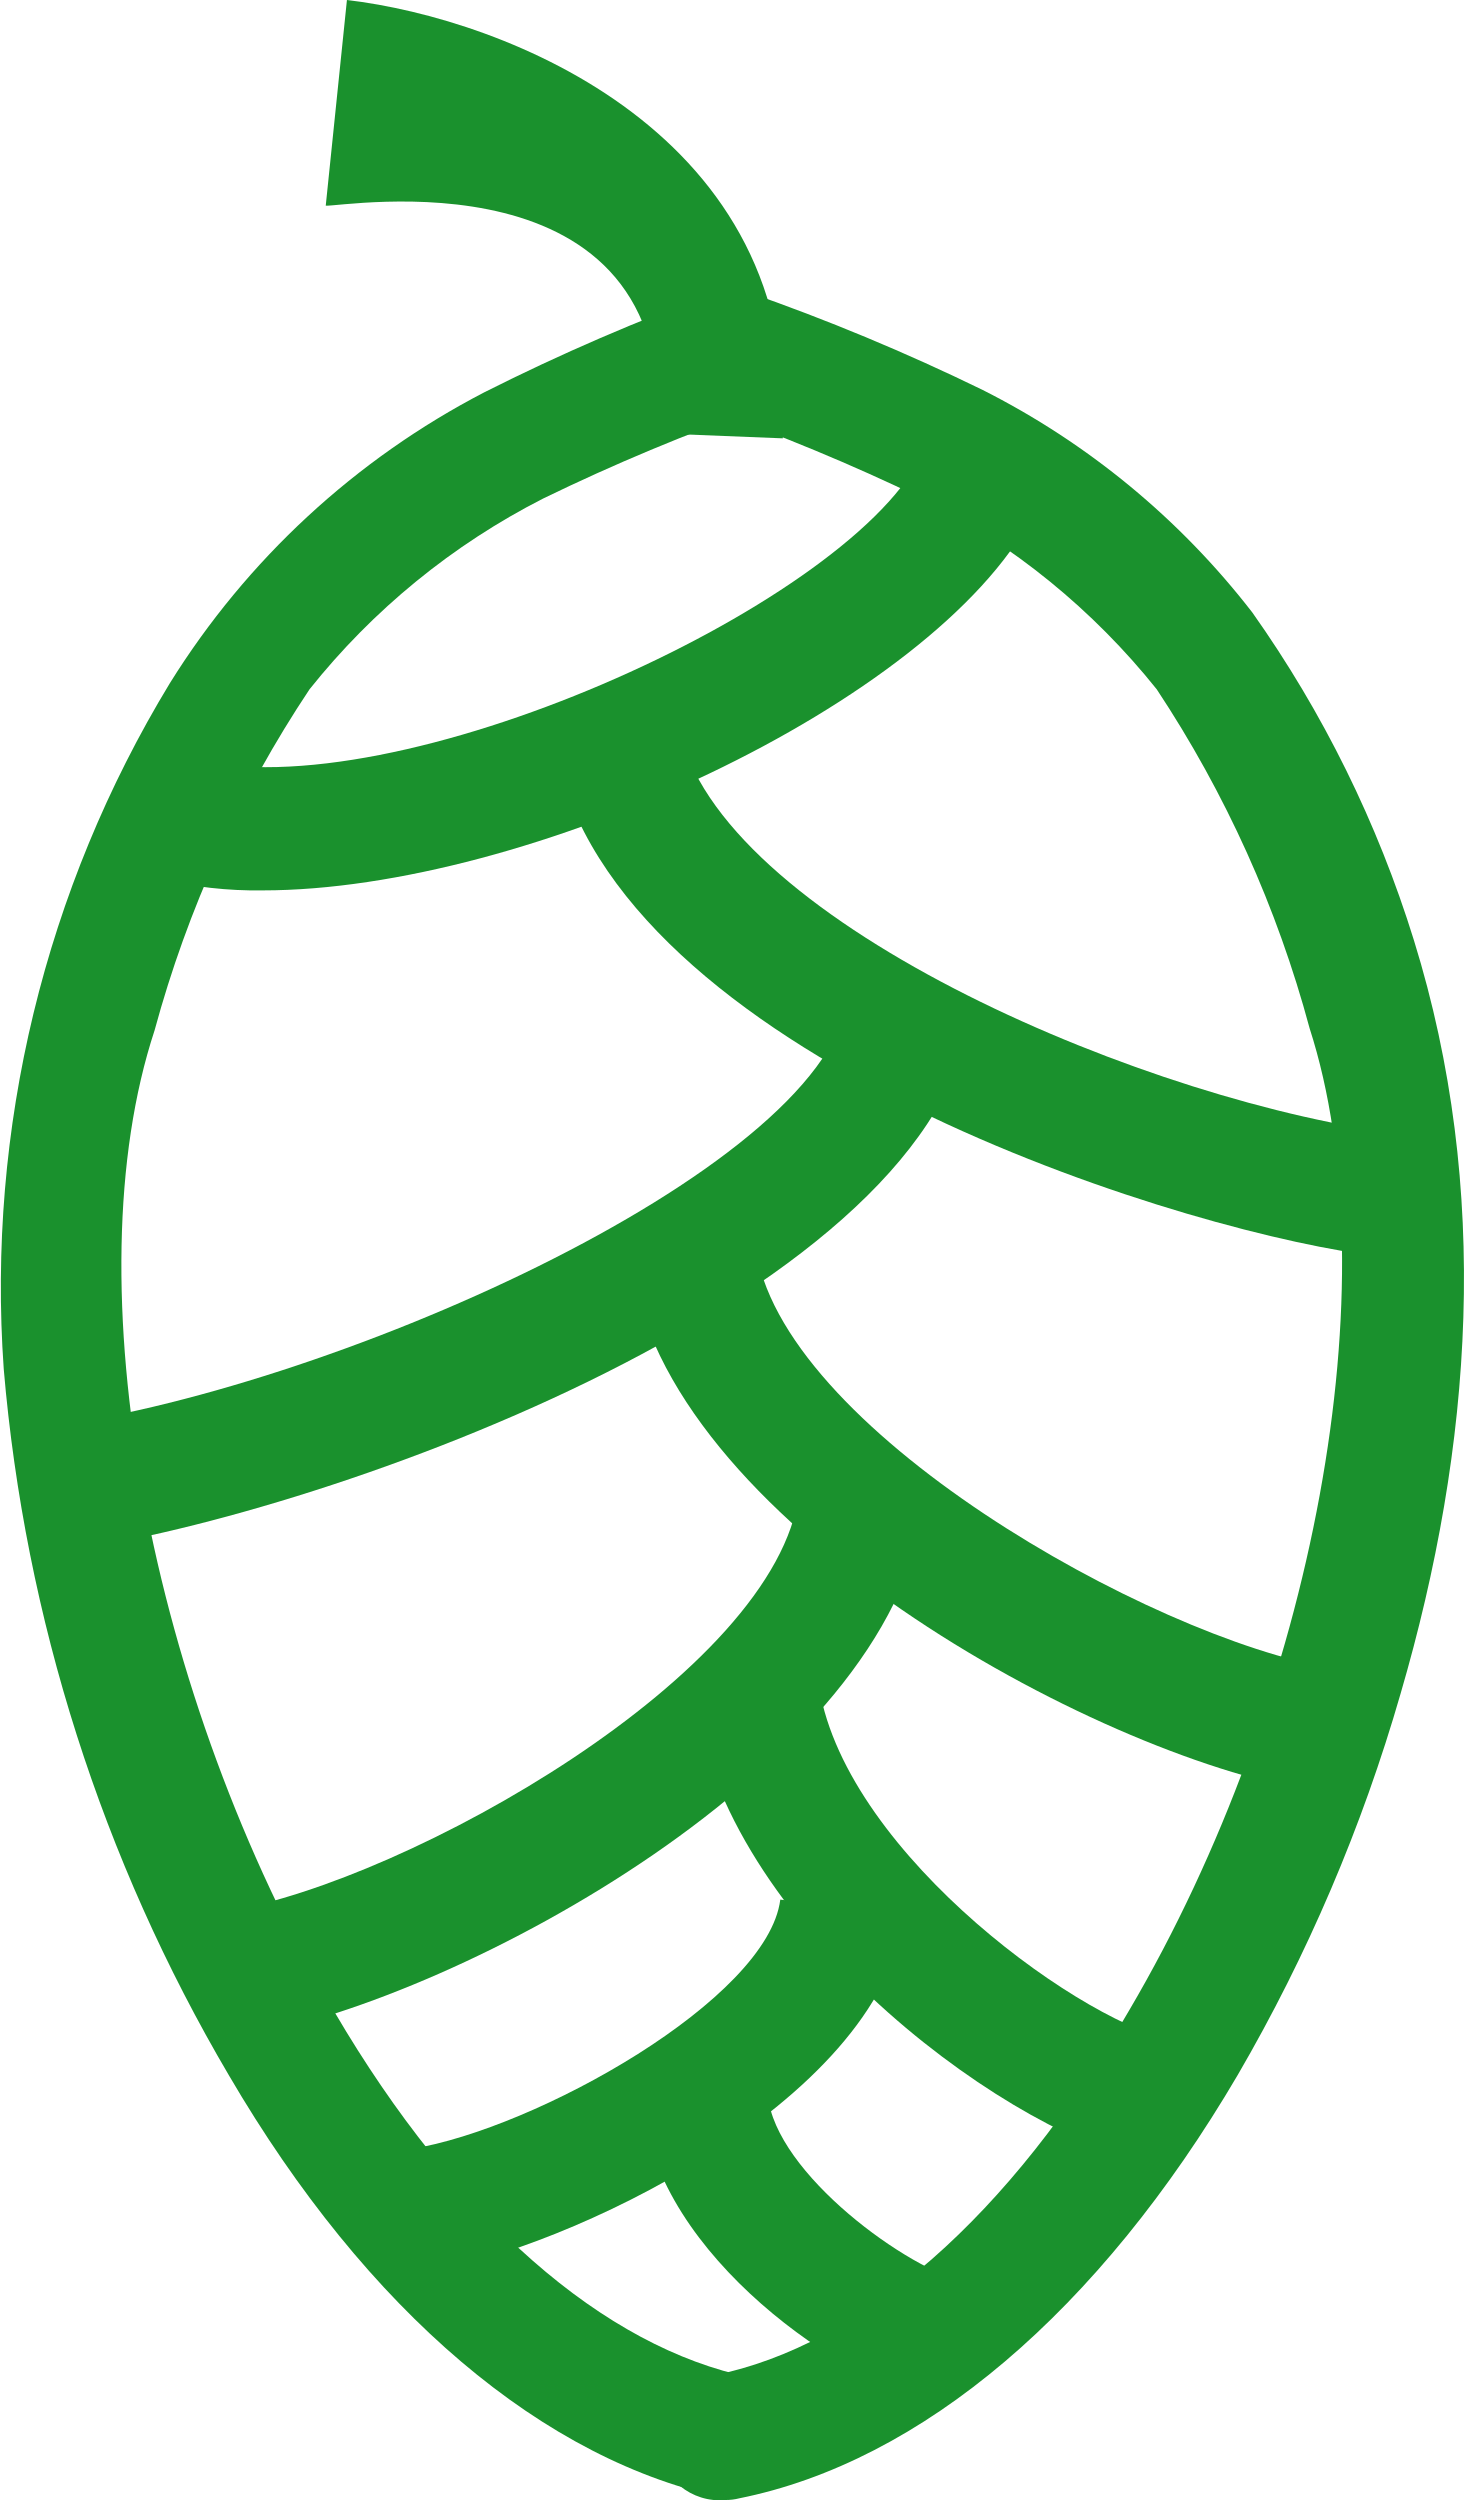
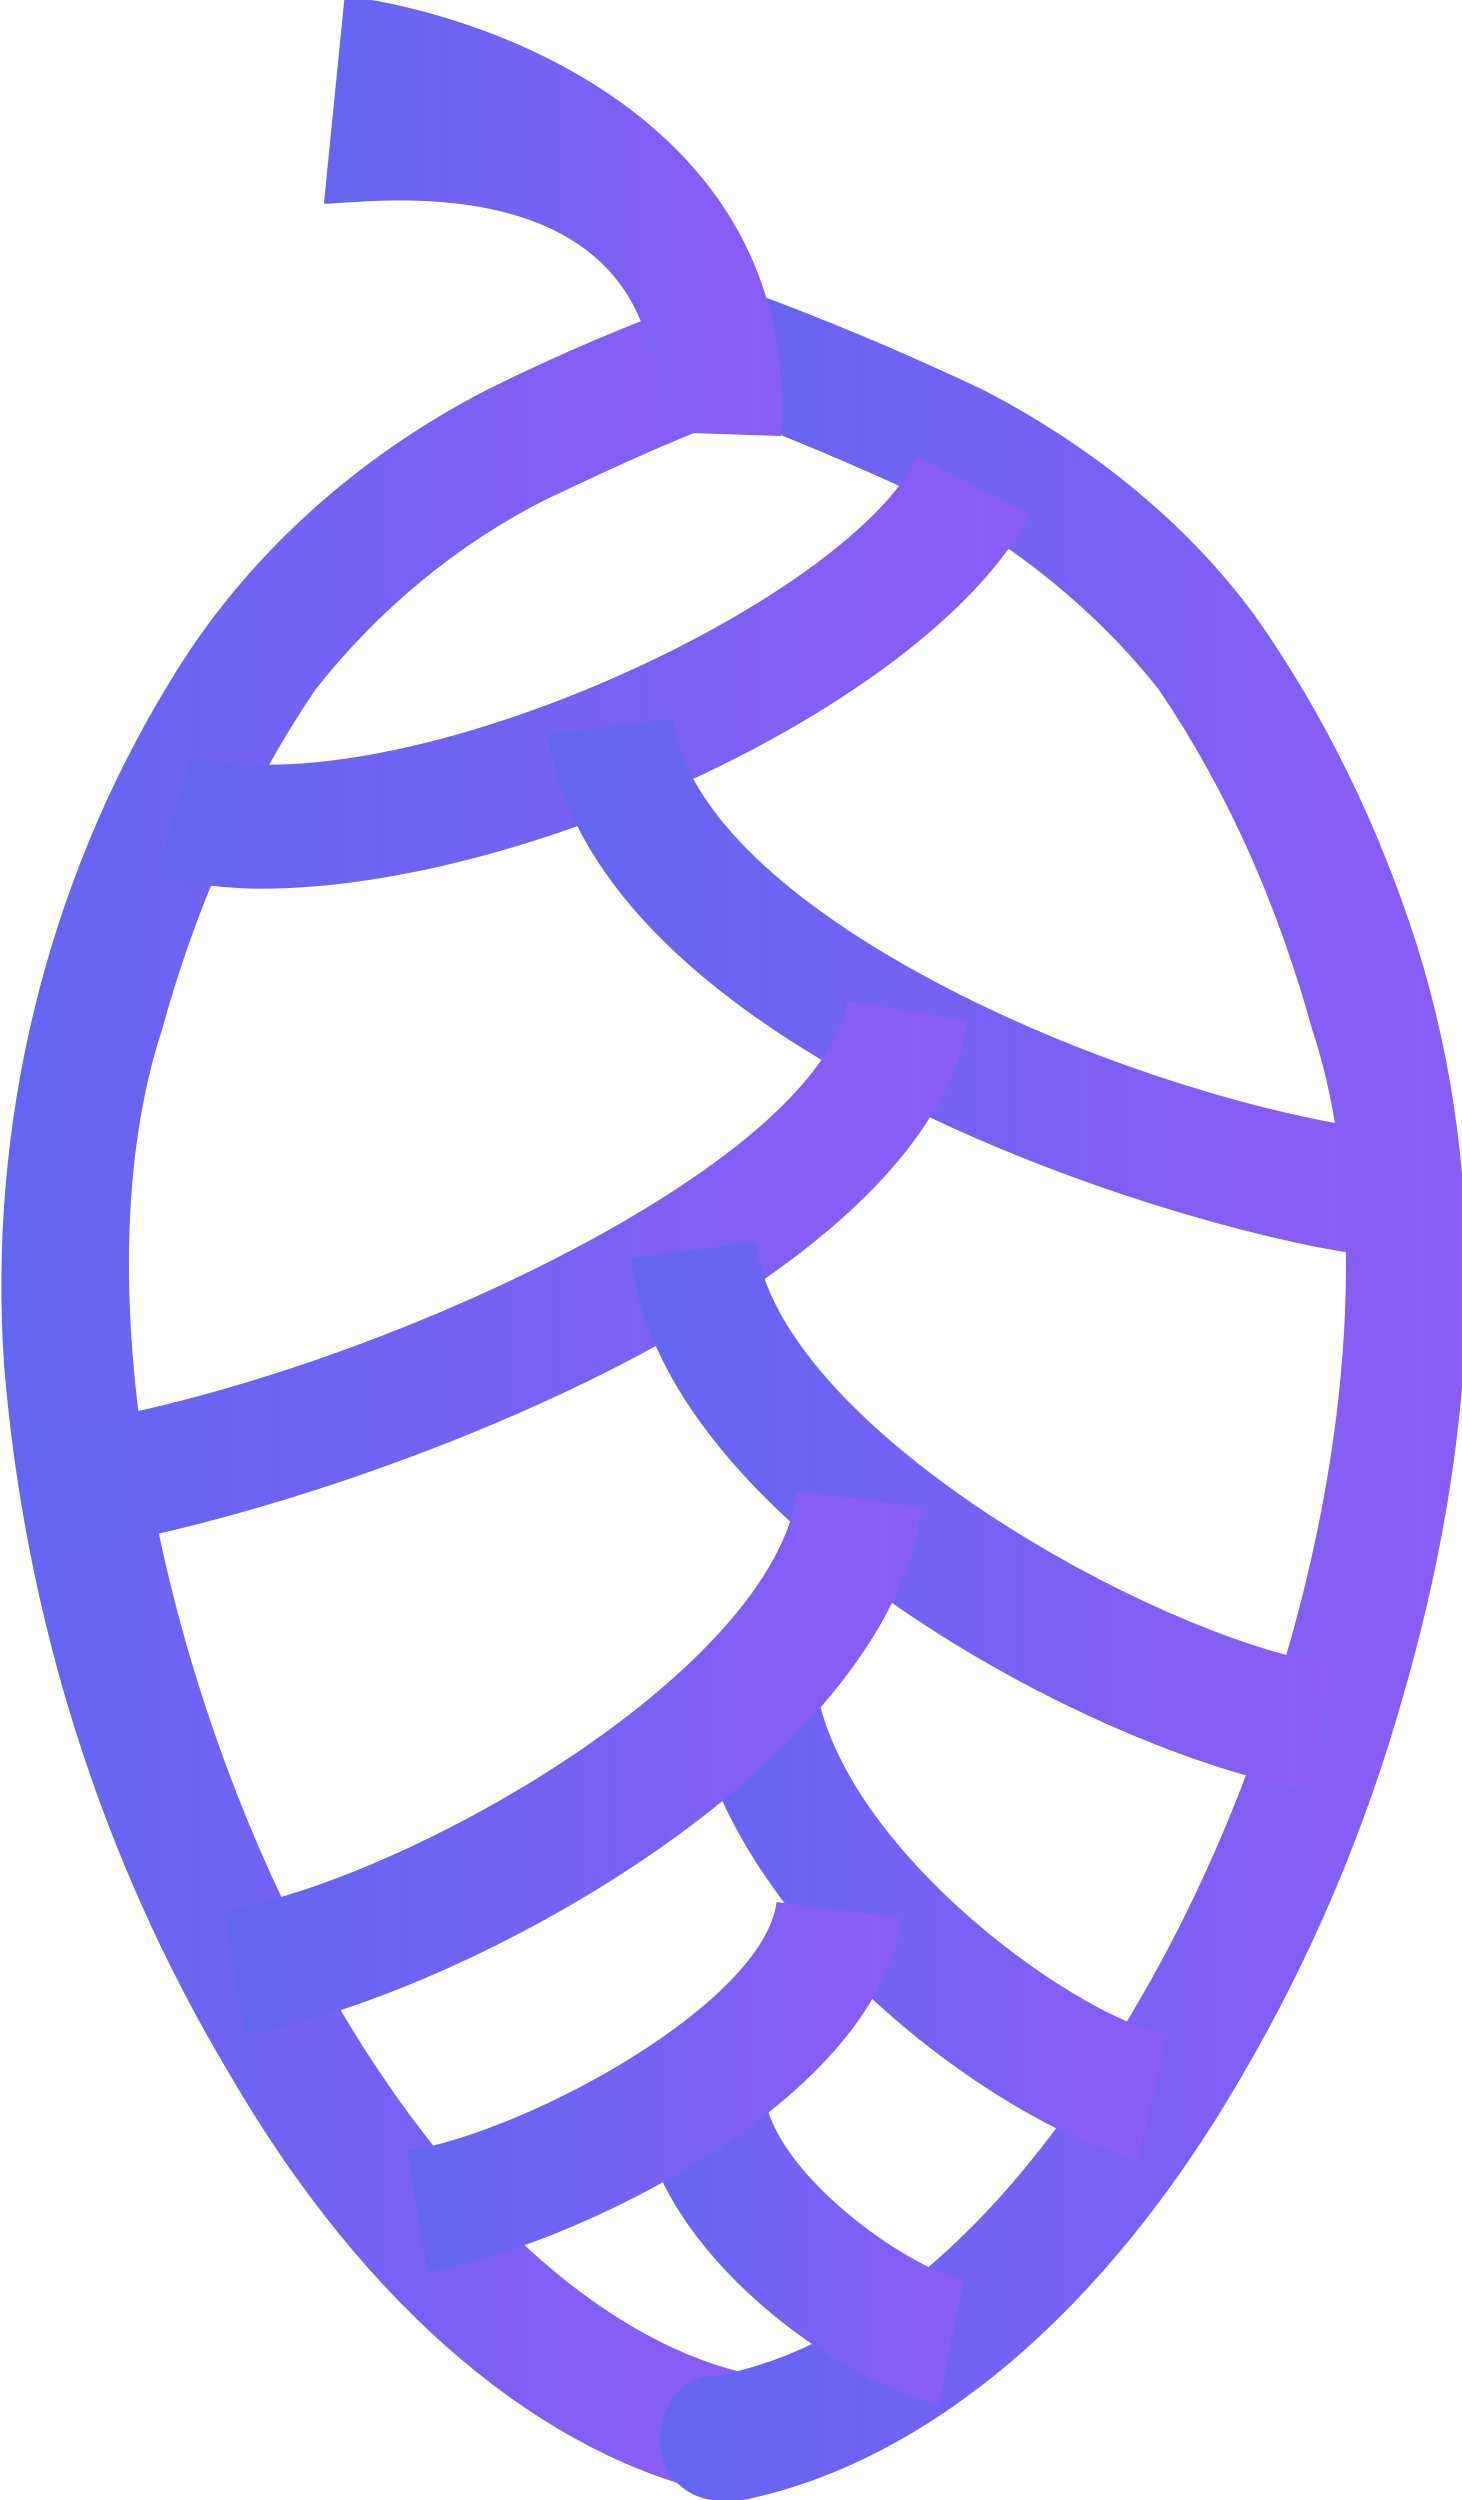
- <svg xmlns="http://www.w3.org/2000/svg" id="Слой_1" data-name="Слой 1" viewBox="0 0 35.23 60.17">
-   <defs>
-     <style>.cls-1{fill:#1a912d;}</style>
-   </defs>
-   <path class="cls-1" d="M31.67,62.14c-4.41-.89-8.68-4.51-12-10.19a40.24,40.24,0,0,1-5.42-17,28,28,0,0,1,4-16.51,19.49,19.49,0,0,1,7.57-7A51.89,51.89,0,0,1,31.47,9l1,2.81A49.9,49.9,0,0,0,27.23,14a17.15,17.15,0,0,0-5.62,4.59,28.08,28.08,0,0,0-3.73,8.21c-2,6.08-.13,16,4.34,23.64,2.9,4.94,6.47,8.06,10,8.78Z" transform="translate(-14.16 -2)" />
-   <path class="cls-1" d="M31.63,62.17a1.49,1.49,0,0,1-.29-3c3.57-.72,7.13-3.84,10-8.79,4.47-7.61,6.3-17.55,4.34-23.63A27.89,27.89,0,0,0,42,18.59,17.19,17.19,0,0,0,36.36,14a49.92,49.92,0,0,0-5.23-2.17,1.49,1.49,0,0,1,1-2.81,52,52,0,0,1,5.67,2.36,19.06,19.06,0,0,1,6.5,5.36,28,28,0,0,1,3.89,7.89c1.86,6,1.42,12.17-.32,18.13a40.63,40.63,0,0,1-3.92,9.18c-3.34,5.69-7.61,9.31-12,10.19A1.28,1.28,0,0,1,31.63,62.17Z" transform="translate(-14.16 -2)" />
-   <path class="cls-1" d="M20.48,23.43A9.81,9.81,0,0,1,18,23.15l.75-2.89c4.89,1.27,15.68-3.64,17.54-7.21L39,14.43C36.61,18.93,26.85,23.43,20.48,23.43Z" transform="translate(-14.16 -2)" />
-   <path class="cls-1" d="M46.92,32.18c-4.83-.7-18.42-5-19.46-12.49l3-.41c.63,4.59,10.62,9,16.94,9.95Z" transform="translate(-14.16 -2)" />
-   <path class="cls-1" d="M15.44,39.37l-.36-3c6.83-.84,18.79-6.12,19.48-10.29l2.94.49C36.38,33.38,21.53,38.62,15.44,39.37Z" transform="translate(-14.16 -2)" />
-   <path class="cls-1" d="M45.68,45.1c-5.18-.87-15.59-6.52-16.34-12.78l3-.36c.53,4.4,9.52,9.46,13.87,10.19Z" transform="translate(-14.16 -2)" />
-   <path class="cls-1" d="M41.61,54c-3.43-.8-10.29-5.89-10.78-11.49l3-.26c.35,4.05,6.14,8.3,8.48,8.84Z" transform="translate(-14.16 -2)" />
-   <path class="cls-1" d="M36.82,59.88c-2.34-.5-6.84-3.6-7.18-7.17l3-.28c.18,1.88,3.39,4.22,4.83,4.52Z" transform="translate(-14.16 -2)" />
-   <path class="cls-1" d="M20.12,51,19.63,48c4.32-.72,13.23-5.72,13.76-10.06l3,.36C35.6,44.5,25.27,50.09,20.12,51Z" transform="translate(-14.16 -2)" />
-   <path class="cls-1" d="M24.52,56.66l-.46-2.94c3-.48,8.58-3.61,8.88-6l3,.38C35.31,52.67,27.65,56.17,24.52,56.66Z" transform="translate(-14.16 -2)" />
-   <path class="cls-1" d="M33,12.55l-3-.12c.4-6.88-7.64-5.44-8-5.48L22.51,2C26.34,2.45,33.47,5.23,33,12.55Z" transform="translate(-14.16 -2)" />
+ <svg xmlns="http://www.w3.org/2000/svg" version="1.1" id="Слой_1" x="0px" y="0px" viewBox="0 0 35.2 60.2" style="enable-background:new 0 0 35.2 60.2;" xml:space="preserve">
+   <style type="text/css">
+ 	.st0{fill:url(#SVGID_1_);}
+ 	.st1{fill:url(#SVGID_00000047776285166651546160000007221628792713872275_);}
+ 	.st2{fill:url(#SVGID_00000080892954933243774390000007703155029254568105_);}
+ 	.st3{fill:url(#SVGID_00000022552728600799393870000007847210143573497760_);}
+ 	.st4{fill:url(#SVGID_00000002371024387005775410000004426318317261456793_);}
+ 	.st5{fill:url(#SVGID_00000169536514260928282580000008348903551506918537_);}
+ 	.st6{fill:url(#SVGID_00000036943532689556495450000013837993484244816514_);}
+ 	.st7{fill:url(#SVGID_00000012432427466317630520000006564737900174431117_);}
+ 	.st8{fill:url(#SVGID_00000069388681050042050770000005486920758652333969_);}
+ 	.st9{fill:url(#SVGID_00000108296165355114786870000007667135462800618375_);}
+ 	.st10{fill:url(#SVGID_00000169521542842559449060000006473181653444914608_);}
+ </style>
+   <g>
+     <linearGradient id="SVGID_1_" gradientUnits="userSpaceOnUse" x1="7.753480e-03" y1="33.566" x2="18.297" y2="33.566">
+       <stop offset="0" style="stop-color:#6366F1" />
+       <stop offset="1" style="stop-color:#8B5CF6" />
+     </linearGradient>
+     <path class="st0" d="M17.5,60.1c-4.4-0.9-8.7-4.5-12-10.2c-3.1-5.2-4.9-11-5.4-17c-0.4-5.8,1-11.6,4-16.5c1.8-3,4.5-5.4,7.6-7   c1.8-0.9,3.7-1.7,5.7-2.4l1,2.8c-1.8,0.6-3.5,1.4-5.2,2.2c-2.2,1.1-4.1,2.7-5.6,4.6c-1.7,2.5-2.9,5.3-3.7,8.2   c-2,6.1-0.1,16,4.3,23.6c2.9,4.9,6.5,8.1,10,8.8L17.5,60.1z" />
+     <linearGradient id="SVGID_00000021805270395766264980000017000942584848568708_" gradientUnits="userSpaceOnUse" x1="15.805" y1="33.552" x2="35.222" y2="33.552">
+       <stop offset="0" style="stop-color:#6366F1" />
+       <stop offset="1" style="stop-color:#8B5CF6" />
+     </linearGradient>
+     <path style="fill:url(#SVGID_00000021805270395766264980000017000942584848568708_);" d="M17.5,60.2c-0.8,0.1-1.6-0.5-1.6-1.4   s0.5-1.6,1.4-1.6c3.6-0.7,7.1-3.8,10-8.8c4.5-7.6,6.3-17.6,4.3-23.6c-0.8-2.9-2-5.7-3.7-8.2c-1.5-1.9-3.5-3.5-5.6-4.6   c-1.7-0.8-3.4-1.5-5.2-2.2c-0.8-0.3-1.2-1.1-0.9-1.9C16.3,7.1,17.2,6.7,18,7c1.9,0.7,3.8,1.5,5.7,2.4c2.5,1.3,4.8,3.1,6.5,5.4   c1.7,2.4,3,5.1,3.9,7.9c1.9,6,1.4,12.2-0.3,18.1c-0.9,3.2-2.2,6.3-3.9,9.2c-3.3,5.7-7.6,9.3-12,10.2C17.7,60.2,17.6,60.2,17.5,60.2   z" />
+     <linearGradient id="SVGID_00000023971272308075548910000000540266851167151745_" gradientUnits="userSpaceOnUse" x1="3.827" y1="16.237" x2="24.827" y2="16.237">
+       <stop offset="0" style="stop-color:#6366F1" />
+       <stop offset="1" style="stop-color:#8B5CF6" />
+     </linearGradient>
+     <path style="fill:url(#SVGID_00000023971272308075548910000000540266851167151745_);" d="M6.3,21.4c-0.8,0-1.7-0.1-2.5-0.3l0.8-2.9   c4.9,1.3,15.7-3.6,17.5-7.2l2.7,1.4C22.4,16.9,12.7,21.4,6.3,21.4z" />
+     <linearGradient id="SVGID_00000104665493772713313310000012851060955980389548_" gradientUnits="userSpaceOnUse" x1="13.287" y1="23.727" x2="33.227" y2="23.727">
+       <stop offset="0" style="stop-color:#6366F1" />
+       <stop offset="1" style="stop-color:#8B5CF6" />
+     </linearGradient>
+     <path style="fill:url(#SVGID_00000104665493772713313310000012851060955980389548_);" d="M32.7,30.2c-4.8-0.7-18.4-5-19.5-12.5   l3-0.4c0.6,4.6,10.6,9,16.9,9.9L32.7,30.2z" />
+     <linearGradient id="SVGID_00000124146700207439794870000008543174982371449021_" gradientUnits="userSpaceOnUse" x1="0.907" y1="30.721" x2="23.327" y2="30.721">
+       <stop offset="0" style="stop-color:#6366F1" />
+       <stop offset="1" style="stop-color:#8B5CF6" />
+     </linearGradient>
+     <path style="fill:url(#SVGID_00000124146700207439794870000008543174982371449021_);" d="M1.3,37.4l-0.4-3   c6.8-0.8,18.8-6.1,19.5-10.3l2.9,0.5C22.2,31.4,7.4,36.6,1.3,37.4z" />
+     <linearGradient id="SVGID_00000120524277626345712910000016651813679800741311_" gradientUnits="userSpaceOnUse" x1="15.167" y1="36.526" x2="32.037" y2="36.526">
+       <stop offset="0" style="stop-color:#6366F1" />
+       <stop offset="1" style="stop-color:#8B5CF6" />
+     </linearGradient>
+     <path style="fill:url(#SVGID_00000120524277626345712910000016651813679800741311_);" d="M31.5,43.1c-5.2-0.9-15.6-6.5-16.3-12.8   l3-0.4c0.5,4.4,9.5,9.5,13.9,10.2L31.5,43.1z" />
+     <linearGradient id="SVGID_00000135673595503112403480000016686568143434702980_" gradientUnits="userSpaceOnUse" x1="16.657" y1="46.121" x2="28.137" y2="46.121">
+       <stop offset="0" style="stop-color:#6366F1" />
+       <stop offset="1" style="stop-color:#8B5CF6" />
+     </linearGradient>
+     <path style="fill:url(#SVGID_00000135673595503112403480000016686568143434702980_);" d="M27.4,52c-3.4-0.8-10.3-5.9-10.8-11.5   l3-0.3c0.3,4,6.1,8.3,8.5,8.8L27.4,52z" />
+     <linearGradient id="SVGID_00000067935337432327728710000010617051336290178209_" gradientUnits="userSpaceOnUse" x1="15.467" y1="54.151" x2="23.297" y2="54.151">
+       <stop offset="0" style="stop-color:#6366F1" />
+       <stop offset="1" style="stop-color:#8B5CF6" />
+     </linearGradient>
+     <path style="fill:url(#SVGID_00000067935337432327728710000010617051336290178209_);" d="M22.6,57.9c-2.3-0.5-6.8-3.6-7.2-7.2   l3-0.3c0.2,1.9,3.4,4.2,4.8,4.5L22.6,57.9z" />
+     <linearGradient id="SVGID_00000170979282172252050210000016339060258899266438_" gradientUnits="userSpaceOnUse" x1="5.457" y1="42.466" x2="22.217" y2="42.466">
+       <stop offset="0" style="stop-color:#6366F1" />
+       <stop offset="1" style="stop-color:#8B5CF6" />
+     </linearGradient>
+     <path style="fill:url(#SVGID_00000170979282172252050210000016339060258899266438_);" d="M5.9,49l-0.5-3   c4.3-0.7,13.2-5.7,13.8-10.1l3,0.4C21.4,42.5,11.1,48.1,5.9,49z" />
+     <linearGradient id="SVGID_00000176001483633548060990000015628407582453104030_" gradientUnits="userSpaceOnUse" x1="9.887" y1="50.187" x2="21.767" y2="50.187">
+       <stop offset="0" style="stop-color:#6366F1" />
+       <stop offset="1" style="stop-color:#8B5CF6" />
+     </linearGradient>
+     <path style="fill:url(#SVGID_00000176001483633548060990000015628407582453104030_);" d="M10.3,54.7l-0.5-2.9c3-0.5,8.6-3.6,8.9-6   l3,0.4C21.1,50.7,13.5,54.2,10.3,54.7z" />
+     <linearGradient id="SVGID_00000001637173589331718440000003251973777060894116_" gradientUnits="userSpaceOnUse" x1="7.827" y1="5.271" x2="18.849" y2="5.271">
+       <stop offset="0" style="stop-color:#6366F1" />
+       <stop offset="1" style="stop-color:#8B5CF6" />
+     </linearGradient>
+     <path style="fill:url(#SVGID_00000001637173589331718440000003251973777060894116_);" d="M18.8,10.5l-3-0.1c0.4-6.9-7.6-5.4-8-5.5   l0.5-5C12.2,0.4,19.3,3.2,18.8,10.5z" />
+   </g>
</svg>
